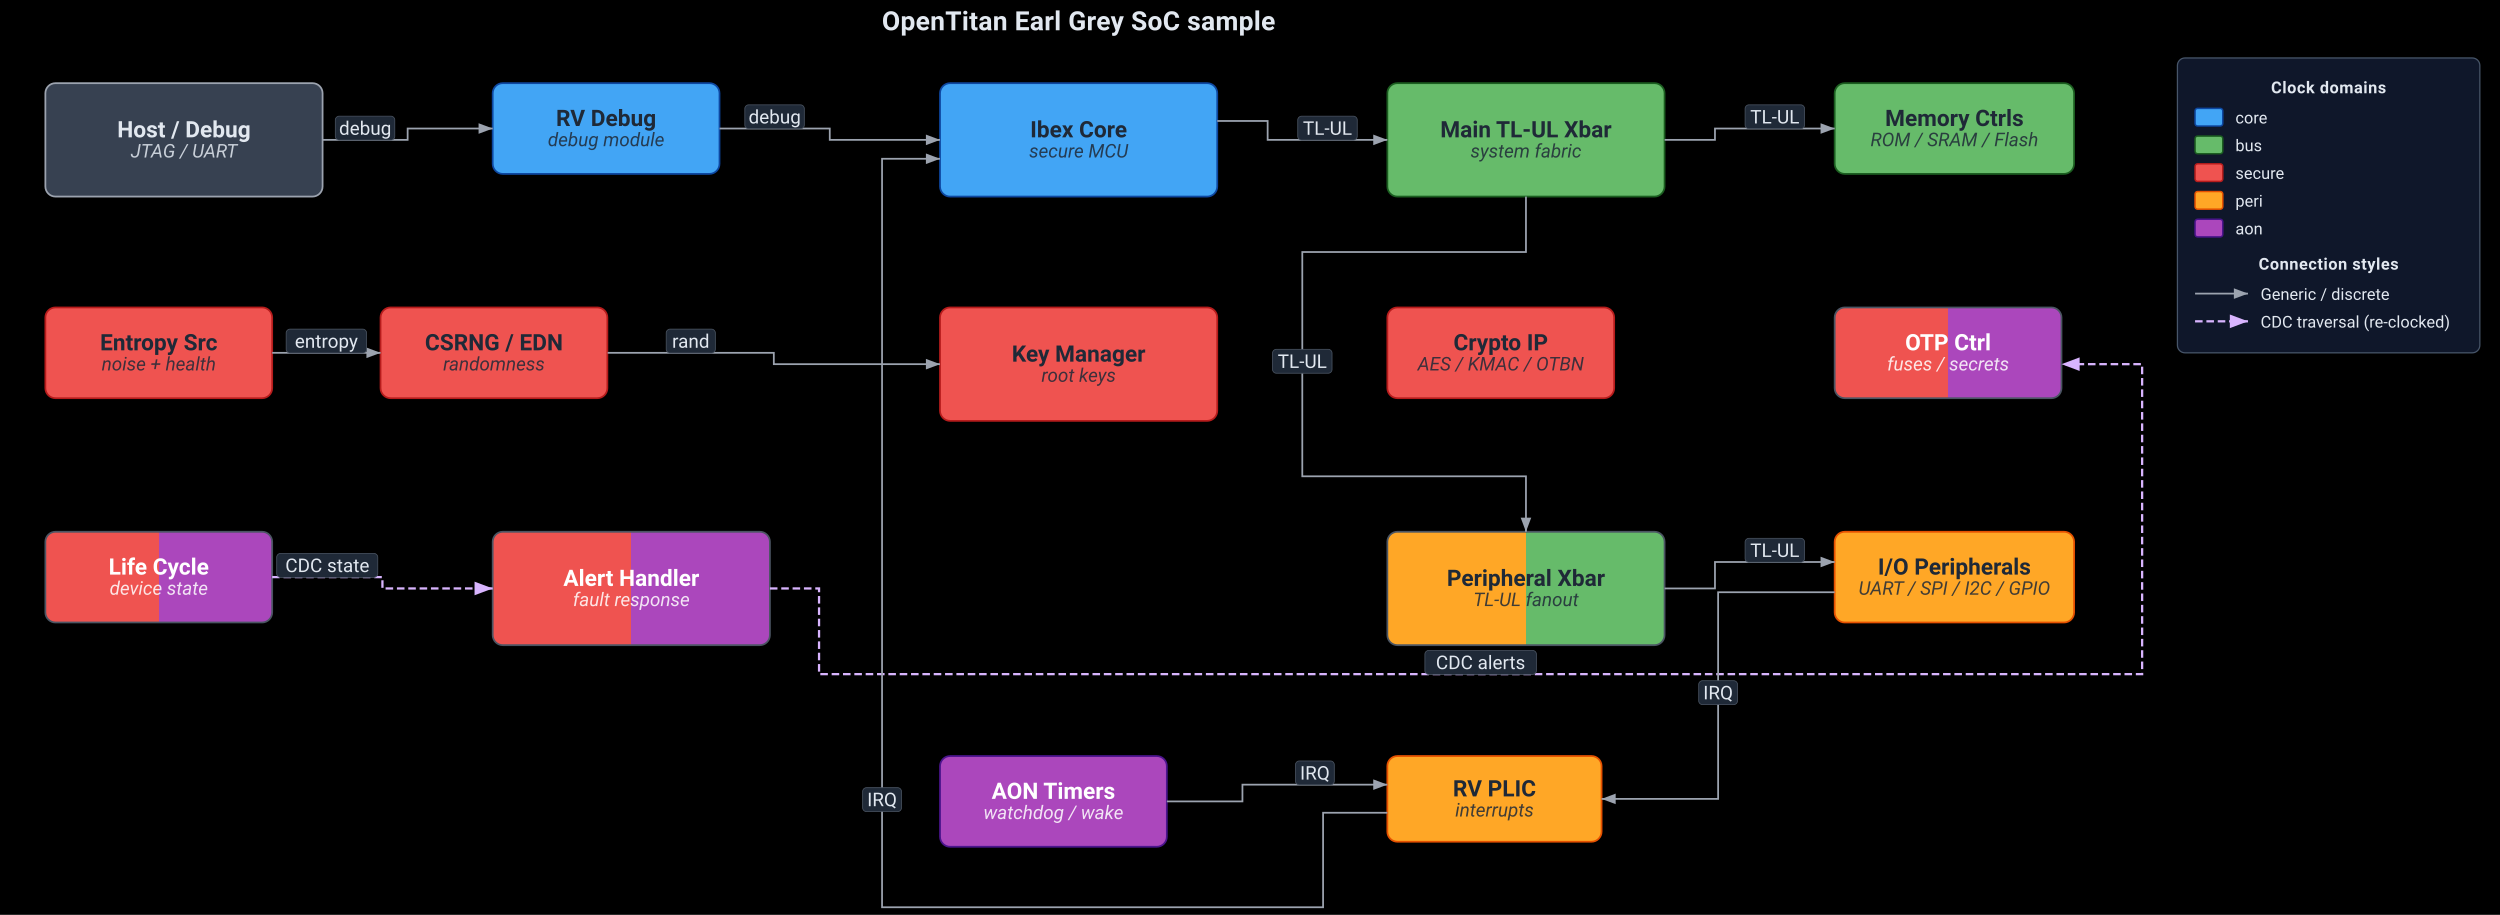
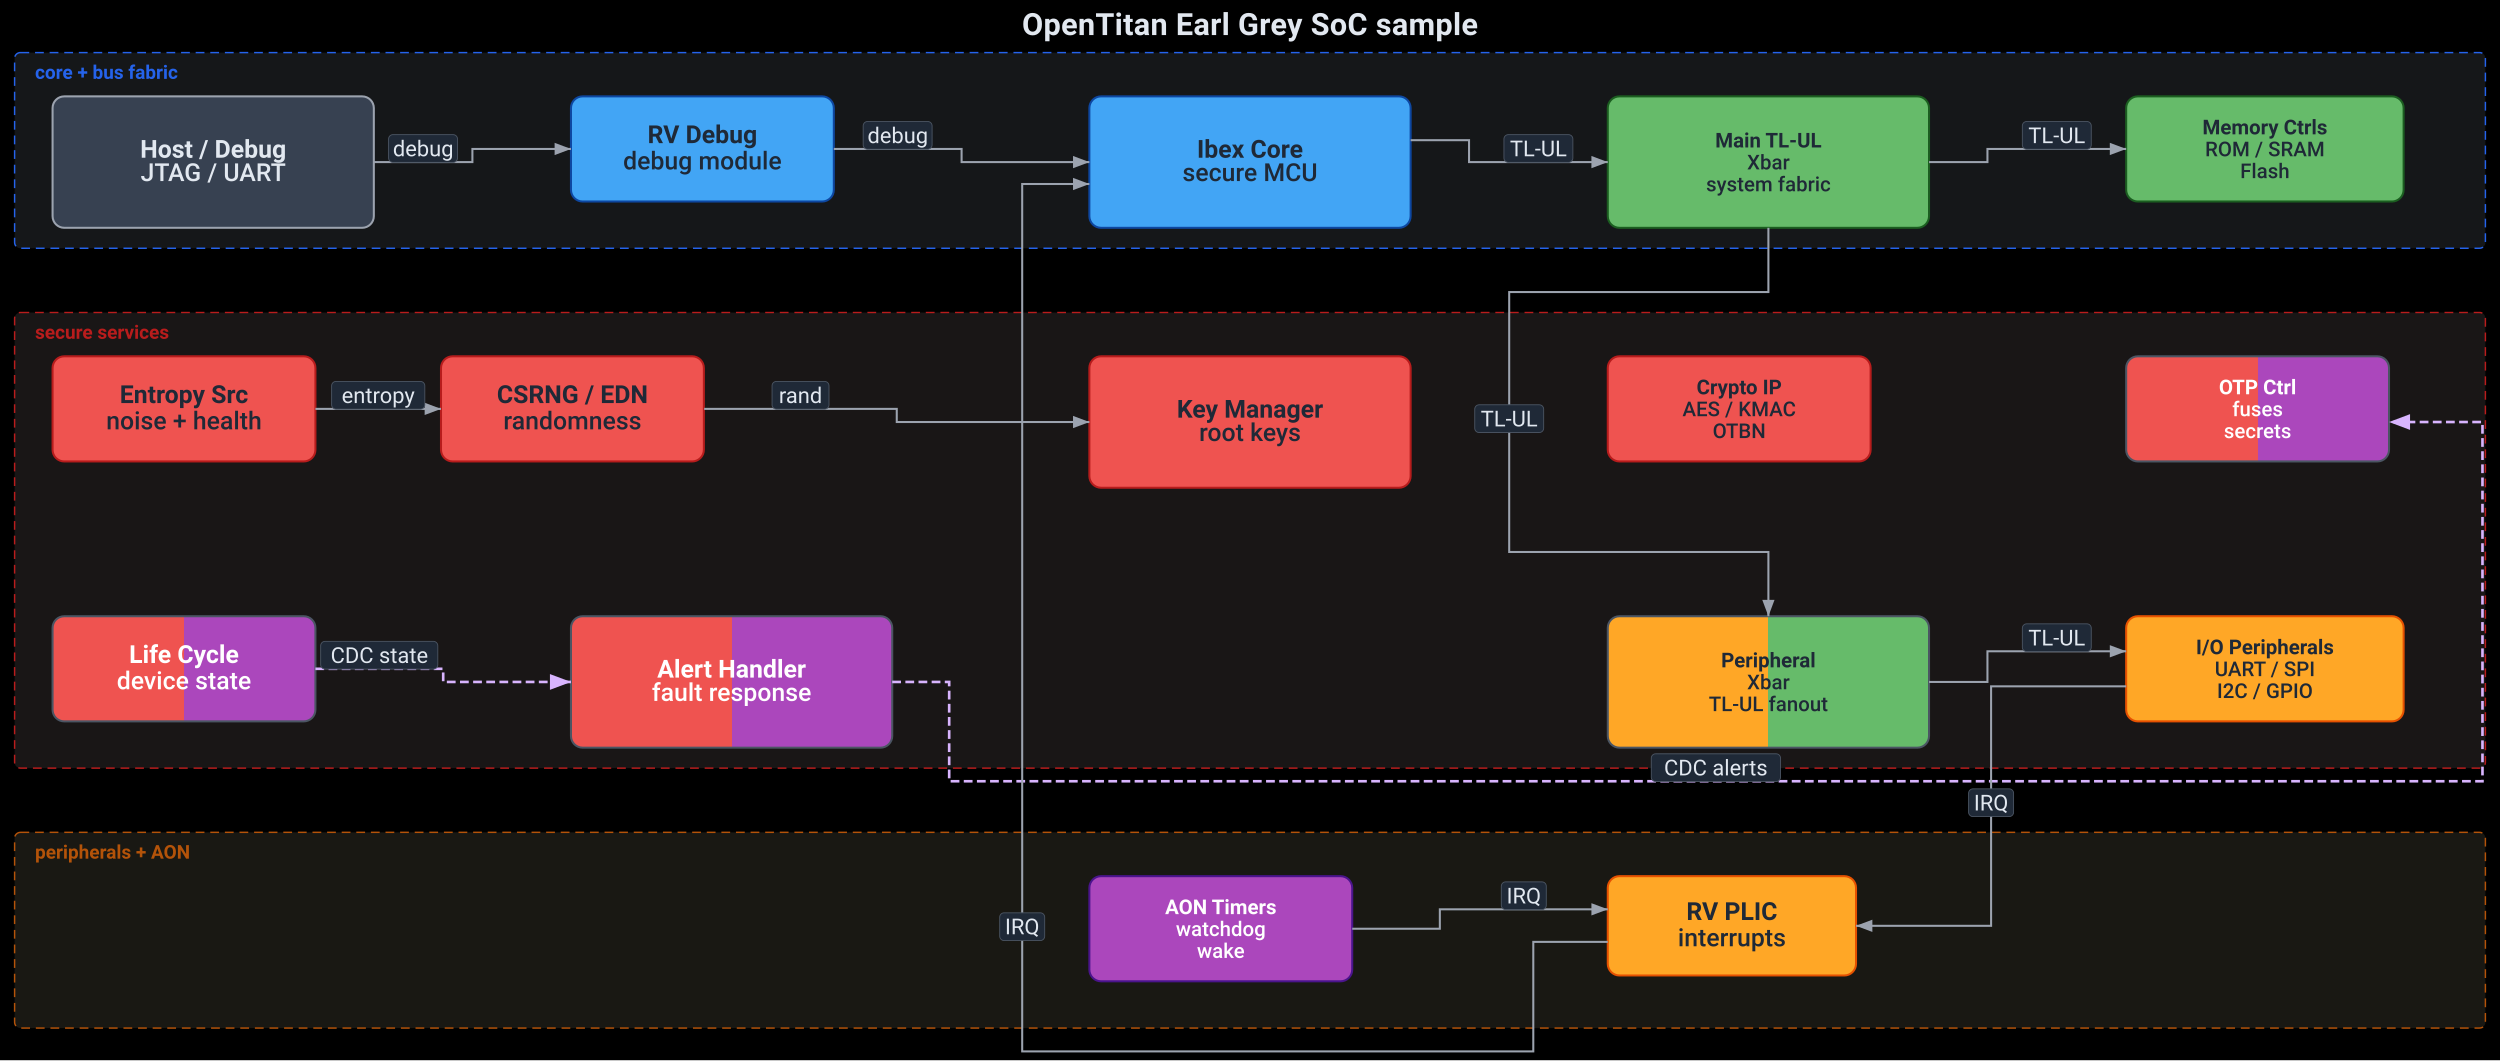
- <svg xmlns="http://www.w3.org/2000/svg" width="1984" height="726" viewBox="0 0 1984 726" font-family="ui-sans-serif, system-ui, -apple-system, 'Segoe UI', Roboto, 'Helvetica Neue', Arial, sans-serif" style="background:#000000">
+ <svg xmlns="http://www.w3.org/2000/svg" width="1712" height="726" viewBox="0 0 1712 726" font-family="ui-sans-serif, system-ui, -apple-system, 'Segoe UI', Roboto, 'Helvetica Neue', Arial, sans-serif" style="background:#000000">
  <defs>
    <marker id="ah-solid" markerWidth="9" markerHeight="9" refX="8" refY="3" orient="auto">
      <path d="M0,0 L0,6 L8,3 z" fill="#e2e8f0" />
    </marker>
    <marker id="ah-thin" markerWidth="9" markerHeight="9" refX="8" refY="3" orient="auto">
      <path d="M0,0 L0,6 L8,3 z" fill="#9ca3af" />
    </marker>
    <marker id="ah-stream" markerWidth="9" markerHeight="9" refX="8" refY="3" orient="auto">
      <path d="M0,0 L0,6 L8,3 z" fill="#d9f99d" />
    </marker>
    <marker id="ah-axil" markerWidth="9" markerHeight="9" refX="8" refY="3" orient="auto">
      <path d="M0,0 L0,6 L8,3 z" fill="#93c5fd" />
    </marker>
    <marker id="ah-cdc" markerWidth="9" markerHeight="9" refX="8" refY="3" orient="auto">
      <path d="M0,0 L0,6 L8,3 z" fill="#d8b4fe" />
    </marker>
    <marker id="ah-open" markerWidth="9" markerHeight="9" refX="8" refY="3" orient="auto">
      <path d="M0.5,0.5 L0.5,5.5 L8,3 z" fill="#000000" stroke="#e2e8f0" stroke-width="1" />
    </marker>
    <linearGradient id="grad-otp_ctrl" x1="0%" y1="0%" x2="100%" y2="0%">
      <stop offset="50%" stop-color="#EF5350" />
      <stop offset="50%" stop-color="#AB47BC" />
    </linearGradient>
    <linearGradient id="grad-lc_ctrl" x1="0%" y1="0%" x2="100%" y2="0%">
      <stop offset="50%" stop-color="#EF5350" />
      <stop offset="50%" stop-color="#AB47BC" />
    </linearGradient>
    <linearGradient id="grad-alert_handler" x1="0%" y1="0%" x2="100%" y2="0%">
      <stop offset="50%" stop-color="#EF5350" />
      <stop offset="50%" stop-color="#AB47BC" />
    </linearGradient>
    <linearGradient id="grad-xbar_peri" x1="0%" y1="0%" x2="100%" y2="0%">
      <stop offset="50%" stop-color="#FFA726" />
      <stop offset="50%" stop-color="#66BB6A" />
    </linearGradient>
  </defs>
-   <rect width="1984" height="726" fill="#000000" id="_canvas_bg" />
+   <rect width="1712" height="726" fill="#000000" id="_canvas_bg" />
  <text x="856.0" y="24" text-anchor="middle" font-size="21" font-weight="600" fill="#e2e8f0" letter-spacing="0.2">OpenTitan Earl Grey SoC sample</text>
+   <rect id="band_core_bus" x="10" y="36" width="1692" height="134" fill="#DBEAFE" fill-opacity="0.1" stroke="#2563EB" stroke-width="1" stroke-dasharray="6,4" rx="4" />
+   <text x="24" y="54" font-size="13" font-weight="700" fill="#2563EB">core + bus fabric</text>
+   <rect id="band_secure_services" x="10" y="214" width="1692" height="312" fill="#FEE2E2" fill-opacity="0.1" stroke="#B91C1C" stroke-width="1" stroke-dasharray="6,4" rx="4" />
+   <text x="24" y="232" font-size="13" font-weight="700" fill="#B91C1C">secure services</text>
+   <rect id="band_peripheral_aon" x="10" y="570" width="1692" height="134" fill="#FEF3C7" fill-opacity="0.1" stroke="#B45309" stroke-width="1" stroke-dasharray="6,4" rx="4" />
+   <text x="24" y="588" font-size="13" font-weight="700" fill="#B45309">peripherals + AON</text>
  <rect id="host" x="36" y="66" width="220" height="90" fill="#374151" stroke="#9ca3af" stroke-width="1.4" rx="8" />
-   <text x="146" y="109" text-anchor="middle" font-size="18" font-weight="600" fill="#e2e8f0">Host / Debug</text>
-   <text x="146" y="125" text-anchor="middle" font-size="15" font-style="italic" fill="#e2e8f0" opacity="0.85">JTAG / UART</text>
+   <text x="146" y="108" text-anchor="middle" font-size="17" font-weight="600" fill="#e2e8f0">Host / Debug</text>
+   <text x="146" y="124" text-anchor="middle" font-size="17" font-weight="500" fill="#e2e8f0">JTAG / UART</text>
  <rect id="rv_dm" x="391" y="66" width="180" height="72" fill="#42A5F5" stroke="#0D47A1" stroke-width="1.4" rx="8" />
-   <text x="481" y="100" text-anchor="middle" font-size="18" font-weight="600" fill="#1f2937">RV Debug</text>
-   <text x="481" y="116" text-anchor="middle" font-size="15" font-style="italic" fill="#1f2937" opacity="0.85">debug module</text>
+   <text x="481" y="98" text-anchor="middle" font-size="17" font-weight="600" fill="#1f2937">RV Debug</text>
+   <text x="481" y="116" text-anchor="middle" font-size="17" font-weight="500" fill="#1f2937">debug module</text>
  <rect id="ibex" x="746" y="66" width="220" height="90" fill="#42A5F5" stroke="#0D47A1" stroke-width="1.4" rx="8" />
-   <text x="856" y="109" text-anchor="middle" font-size="18" font-weight="600" fill="#1f2937">Ibex Core</text>
-   <text x="856" y="125" text-anchor="middle" font-size="15" font-style="italic" fill="#1f2937" opacity="0.85">secure MCU</text>
+   <text x="856" y="108" text-anchor="middle" font-size="17" font-weight="600" fill="#1f2937">Ibex Core</text>
+   <text x="856" y="124" text-anchor="middle" font-size="17" font-weight="500" fill="#1f2937">secure MCU</text>
  <rect id="xbar_main" x="1101" y="66" width="220" height="90" fill="#66BB6A" stroke="#1B5E20" stroke-width="1.4" rx="8" />
-   <text x="1211" y="109" text-anchor="middle" font-size="18" font-weight="600" fill="#1f2937">Main TL-UL Xbar</text>
-   <text x="1211" y="125" text-anchor="middle" font-size="15" font-style="italic" fill="#1f2937" opacity="0.85">system fabric</text>
+   <text x="1211" y="101" text-anchor="middle" font-size="14" font-weight="600" fill="#1f2937">Main TL-UL</text>
+   <text x="1211" y="116" text-anchor="middle" font-size="14" font-weight="500" fill="#1f2937">Xbar</text>
+   <text x="1211" y="131" text-anchor="middle" font-size="14" font-weight="500" fill="#1f2937">system fabric</text>
  <rect id="mem_ctrls" x="1456" y="66" width="190" height="72" fill="#66BB6A" stroke="#1B5E20" stroke-width="1.4" rx="8" />
-   <text x="1551" y="100" text-anchor="middle" font-size="18" font-weight="600" fill="#1f2937">Memory Ctrls</text>
-   <text x="1551" y="116" text-anchor="middle" font-size="15" font-style="italic" fill="#1f2937" opacity="0.85">ROM / SRAM / Flash</text>
+   <text x="1551" y="92" text-anchor="middle" font-size="14" font-weight="600" fill="#1f2937">Memory Ctrls</text>
+   <text x="1551" y="107" text-anchor="middle" font-size="14" font-weight="500" fill="#1f2937">ROM / SRAM</text>
+   <text x="1551" y="122" text-anchor="middle" font-size="14" font-weight="500" fill="#1f2937">Flash</text>
  <rect id="entropy" x="36" y="244" width="180" height="72" fill="#EF5350" stroke="#B71C1C" stroke-width="1.4" rx="8" />
-   <text x="126" y="278" text-anchor="middle" font-size="18" font-weight="600" fill="#1f2937">Entropy Src</text>
-   <text x="126" y="294" text-anchor="middle" font-size="15" font-style="italic" fill="#1f2937" opacity="0.85">noise + health</text>
+   <text x="126" y="276" text-anchor="middle" font-size="17" font-weight="600" fill="#1f2937">Entropy Src</text>
+   <text x="126" y="294" text-anchor="middle" font-size="17" font-weight="500" fill="#1f2937">noise + health</text>
  <rect id="csrng_edn" x="302" y="244" width="180" height="72" fill="#EF5350" stroke="#B71C1C" stroke-width="1.4" rx="8" />
-   <text x="392" y="278" text-anchor="middle" font-size="18" font-weight="600" fill="#1f2937">CSRNG / EDN</text>
-   <text x="392" y="294" text-anchor="middle" font-size="15" font-style="italic" fill="#1f2937" opacity="0.85">randomness</text>
+   <text x="392" y="276" text-anchor="middle" font-size="17" font-weight="600" fill="#1f2937">CSRNG / EDN</text>
+   <text x="392" y="294" text-anchor="middle" font-size="17" font-weight="500" fill="#1f2937">randomness</text>
  <rect id="keymgr" x="746" y="244" width="220" height="90" fill="#EF5350" stroke="#B71C1C" stroke-width="1.4" rx="8" />
-   <text x="856" y="287" text-anchor="middle" font-size="18" font-weight="600" fill="#1f2937">Key Manager</text>
-   <text x="856" y="303" text-anchor="middle" font-size="15" font-style="italic" fill="#1f2937" opacity="0.85">root keys</text>
+   <text x="856" y="286" text-anchor="middle" font-size="17" font-weight="600" fill="#1f2937">Key Manager</text>
+   <text x="856" y="302" text-anchor="middle" font-size="17" font-weight="500" fill="#1f2937">root keys</text>
  <rect id="crypto" x="1101" y="244" width="180" height="72" fill="#EF5350" stroke="#B71C1C" stroke-width="1.4" rx="8" />
-   <text x="1191" y="278" text-anchor="middle" font-size="18" font-weight="600" fill="#1f2937">Crypto IP</text>
-   <text x="1191" y="294" text-anchor="middle" font-size="15" font-style="italic" fill="#1f2937" opacity="0.85">AES / KMAC / OTBN</text>
+   <text x="1191" y="270" text-anchor="middle" font-size="14" font-weight="600" fill="#1f2937">Crypto IP</text>
+   <text x="1191" y="285" text-anchor="middle" font-size="14" font-weight="500" fill="#1f2937">AES / KMAC</text>
+   <text x="1191" y="300" text-anchor="middle" font-size="14" font-weight="500" fill="#1f2937">OTBN</text>
  <rect id="otp_ctrl" x="1456" y="244" width="180" height="72" fill="url(#grad-otp_ctrl)" stroke="#4b5563" stroke-width="1.4" rx="8" />
-   <text x="1546" y="278" text-anchor="middle" font-size="18" font-weight="600" fill="#ffffff">OTP Ctrl</text>
-   <text x="1546" y="294" text-anchor="middle" font-size="15" font-style="italic" fill="#ffffff" opacity="0.85">fuses / secrets</text>
+   <text x="1546" y="270" text-anchor="middle" font-size="14" font-weight="600" fill="#ffffff">OTP Ctrl</text>
+   <text x="1546" y="285" text-anchor="middle" font-size="14" font-weight="500" fill="#ffffff">fuses</text>
+   <text x="1546" y="300" text-anchor="middle" font-size="14" font-weight="500" fill="#ffffff">secrets</text>
  <rect id="lc_ctrl" x="36" y="422" width="180" height="72" fill="url(#grad-lc_ctrl)" stroke="#4b5563" stroke-width="1.4" rx="8" />
-   <text x="126" y="456" text-anchor="middle" font-size="18" font-weight="600" fill="#ffffff">Life Cycle</text>
-   <text x="126" y="472" text-anchor="middle" font-size="15" font-style="italic" fill="#ffffff" opacity="0.85">device state</text>
+   <text x="126" y="454" text-anchor="middle" font-size="17" font-weight="600" fill="#ffffff">Life Cycle</text>
+   <text x="126" y="472" text-anchor="middle" font-size="17" font-weight="500" fill="#ffffff">device state</text>
  <rect id="alert_handler" x="391" y="422" width="220" height="90" fill="url(#grad-alert_handler)" stroke="#4b5563" stroke-width="1.4" rx="8" />
-   <text x="501" y="465" text-anchor="middle" font-size="18" font-weight="600" fill="#ffffff">Alert Handler</text>
-   <text x="501" y="481" text-anchor="middle" font-size="15" font-style="italic" fill="#ffffff" opacity="0.85">fault response</text>
+   <text x="501" y="464" text-anchor="middle" font-size="17" font-weight="600" fill="#ffffff">Alert Handler</text>
+   <text x="501" y="480" text-anchor="middle" font-size="17" font-weight="500" fill="#ffffff">fault response</text>
  <rect id="xbar_peri" x="1101" y="422" width="220" height="90" fill="url(#grad-xbar_peri)" stroke="#4b5563" stroke-width="1.4" rx="8" />
-   <text x="1211" y="465" text-anchor="middle" font-size="18" font-weight="600" fill="#1f2937">Peripheral Xbar</text>
-   <text x="1211" y="481" text-anchor="middle" font-size="15" font-style="italic" fill="#1f2937" opacity="0.85">TL-UL fanout</text>
+   <text x="1211" y="457" text-anchor="middle" font-size="14" font-weight="600" fill="#1f2937">Peripheral</text>
+   <text x="1211" y="472" text-anchor="middle" font-size="14" font-weight="500" fill="#1f2937">Xbar</text>
+   <text x="1211" y="487" text-anchor="middle" font-size="14" font-weight="500" fill="#1f2937">TL-UL fanout</text>
  <rect id="peripherals" x="1456" y="422" width="190" height="72" fill="#FFA726" stroke="#E65100" stroke-width="1.4" rx="8" />
-   <text x="1551" y="456" text-anchor="middle" font-size="18" font-weight="600" fill="#1f2937">I/O Peripherals</text>
-   <text x="1551" y="472" text-anchor="middle" font-size="15" font-style="italic" fill="#1f2937" opacity="0.85">UART / SPI / I2C / GPIO</text>
+   <text x="1551" y="448" text-anchor="middle" font-size="14" font-weight="600" fill="#1f2937">I/O Peripherals</text>
+   <text x="1551" y="463" text-anchor="middle" font-size="14" font-weight="500" fill="#1f2937">UART / SPI</text>
+   <text x="1551" y="478" text-anchor="middle" font-size="14" font-weight="500" fill="#1f2937">I2C / GPIO</text>
  <rect id="aon_timer" x="746" y="600" width="180" height="72" fill="#AB47BC" stroke="#4A148C" stroke-width="1.4" rx="8" />
-   <text x="836" y="634" text-anchor="middle" font-size="18" font-weight="600" fill="#ffffff">AON Timers</text>
-   <text x="836" y="650" text-anchor="middle" font-size="15" font-style="italic" fill="#ffffff" opacity="0.85">watchdog / wake</text>
+   <text x="836" y="626" text-anchor="middle" font-size="14" font-weight="600" fill="#ffffff">AON Timers</text>
+   <text x="836" y="641" text-anchor="middle" font-size="14" font-weight="500" fill="#ffffff">watchdog</text>
+   <text x="836" y="656" text-anchor="middle" font-size="14" font-weight="500" fill="#ffffff">wake</text>
  <rect id="rv_plic" x="1101" y="600" width="170" height="68" fill="#FFA726" stroke="#E65100" stroke-width="1.4" rx="8" />
-   <text x="1186" y="632" text-anchor="middle" font-size="18" font-weight="600" fill="#1f2937">RV PLIC</text>
-   <text x="1186" y="648" text-anchor="middle" font-size="15" font-style="italic" fill="#1f2937" opacity="0.85">interrupts</text>
+   <text x="1186" y="630" text-anchor="middle" font-size="17" font-weight="600" fill="#1f2937">RV PLIC</text>
+   <text x="1186" y="648" text-anchor="middle" font-size="17" font-weight="500" fill="#1f2937">interrupts</text>
  <path id="edge_host_to_rv_dm" d="M 256.0,111.0 L 323.5,111.0 L 323.5,102.0 L 391.0,102.0" stroke="#9ca3af" stroke-width="1.4" fill="none" marker-end="url(#ah-thin)" />
  <rect x="266.1" y="92.2" width="47.2" height="19.0" fill="#1f2937" stroke="#4b5563" stroke-width="0.6" rx="3" />
  <text x="289.8" y="107.0" text-anchor="middle" font-size="15" fill="#e2e8f0">debug</text>
  <path id="edge_rv_dm_to_ibex" d="M 571.0,102.0 L 658.5,102.0 L 658.5,111.0 L 746.0,111.0" stroke="#9ca3af" stroke-width="1.4" fill="none" marker-end="url(#ah-thin)" />
  <rect x="591.1" y="83.2" width="47.2" height="19.0" fill="#1f2937" stroke="#4b5563" stroke-width="0.6" rx="3" />
  <text x="614.8" y="98.0" text-anchor="middle" font-size="15" fill="#e2e8f0">debug</text>
  <path id="edge_ibex_to_xbar_main" d="M 966.0,96.0 L 1006.0,96.0 L 1006.0,111.0 L 1101.0,111.0" stroke="#9ca3af" stroke-width="1.4" fill="none" marker-end="url(#ah-thin)" />
  <rect x="1029.9" y="92.2" width="47.2" height="19.0" fill="#1f2937" stroke="#4b5563" stroke-width="0.6" rx="3" />
  <text x="1053.5" y="107.0" text-anchor="middle" font-size="15" fill="#e2e8f0">TL-UL</text>
  <path id="edge_xbar_main_to_mem_ctrls" d="M 1321.0,111.0 L 1361.0,111.0 L 1361.0,102.0 L 1456.0,102.0" stroke="#9ca3af" stroke-width="1.4" fill="none" marker-end="url(#ah-thin)" />
  <rect x="1384.9" y="83.2" width="47.2" height="19.0" fill="#1f2937" stroke="#4b5563" stroke-width="0.6" rx="3" />
  <text x="1408.5" y="98.0" text-anchor="middle" font-size="15" fill="#e2e8f0">TL-UL</text>
  <path id="edge_xbar_main_to_xbar_peri" d="M 1211.0,156.0 L 1211.0,200.0 L 1033.5,200.0 L 1033.5,378.0 L 1211.0,378.0 L 1211.0,422.0" stroke="#9ca3af" stroke-width="1.4" fill="none" marker-end="url(#ah-thin)" />
  <rect x="1009.9" y="277.2" width="47.2" height="19.0" fill="#1f2937" stroke="#4b5563" stroke-width="0.6" rx="3" />
  <text x="1033.5" y="292.0" text-anchor="middle" font-size="15" fill="#e2e8f0">TL-UL</text>
  <path id="edge_entropy_to_csrng_edn" d="M 216.0,280.0 L 302.0,280.0" stroke="#9ca3af" stroke-width="1.4" fill="none" marker-end="url(#ah-thin)" />
  <rect x="227.1" y="261.2" width="63.8" height="19.0" fill="#1f2937" stroke="#4b5563" stroke-width="0.6" rx="3" />
  <text x="259.0" y="276.0" text-anchor="middle" font-size="15" fill="#e2e8f0">entropy</text>
  <path id="edge_csrng_edn_to_keymgr" d="M 482.2,280.0 L 614.1,280.0 L 614.1,289.0 L 746.0,289.0" stroke="#9ca3af" stroke-width="1.4" fill="none" marker-end="url(#ah-thin)" />
  <rect x="528.7" y="261.2" width="39.0" height="19.0" fill="#1f2937" stroke="#4b5563" stroke-width="0.6" rx="3" />
  <text x="548.2" y="276.0" text-anchor="middle" font-size="15" fill="#e2e8f0">rand</text>
  <path id="edge_lc_ctrl_to_alert_handler" d="M 216.0,458.0 L 303.5,458.0 L 303.5,467.0 L 391.0,467.0" stroke="#d8b4fe" stroke-width="1.8" fill="none" marker-end="url(#ah-cdc)" stroke-dasharray="6,3" />
  <rect x="219.6" y="439.2" width="80.2" height="19.0" fill="#1f2937" stroke="#4b5563" stroke-width="0.6" rx="3" />
  <text x="259.8" y="454.0" text-anchor="middle" font-size="15" fill="#e2e8f0">CDC state</text>
  <path id="edge_alert_handler_to_otp_ctrl" d="M 611.0,467.0 L 650.0,467.0 L 650.0,535.0 L 1700.0,535.0 L 1700.0,289.0 L 1636.0,289.0" stroke="#d8b4fe" stroke-width="1.8" fill="none" marker-end="url(#ah-cdc)" stroke-dasharray="6,3" />
  <rect x="1130.8" y="516.2" width="88.5" height="19.0" fill="#1f2937" stroke="#4b5563" stroke-width="0.6" rx="3" />
  <text x="1175.0" y="531.0" text-anchor="middle" font-size="15" fill="#e2e8f0">CDC alerts</text>
  <path id="edge_xbar_peri_to_peripherals" d="M 1321.0,467.0 L 1361.0,467.0 L 1361.0,446.0 L 1456.0,446.0" stroke="#9ca3af" stroke-width="1.4" fill="none" marker-end="url(#ah-thin)" />
  <rect x="1384.9" y="427.2" width="47.2" height="19.0" fill="#1f2937" stroke="#4b5563" stroke-width="0.6" rx="3" />
  <text x="1408.5" y="442.0" text-anchor="middle" font-size="15" fill="#e2e8f0">TL-UL</text>
  <path id="edge_peripherals_to_rv_plic" d="M 1456.0,470.0 L 1363.5,470.0 L 1363.5,634.0 L 1271.0,634.0" stroke="#9ca3af" stroke-width="1.4" fill="none" marker-end="url(#ah-thin)" />
  <rect x="1348.1" y="540.2" width="30.8" height="19.0" fill="#1f2937" stroke="#4b5563" stroke-width="0.6" rx="3" />
  <text x="1363.5" y="555.0" text-anchor="middle" font-size="15" fill="#e2e8f0">IRQ</text>
  <path id="edge_aon_timer_to_rv_plic" d="M 926.0,636.0 L 986.0,636.0 L 986.0,622.7 L 1101.0,622.7" stroke="#9ca3af" stroke-width="1.4" fill="none" marker-end="url(#ah-thin)" />
  <rect x="1028.1" y="603.9" width="30.8" height="19.0" fill="#1f2937" stroke="#4b5563" stroke-width="0.6" rx="3" />
  <text x="1043.5" y="618.7" text-anchor="middle" font-size="15" fill="#e2e8f0">IRQ</text>
  <path id="edge_rv_plic_to_ibex" d="M 1101.0,645.0 L 1050.0,645.0 L 1050.0,720.0 L 700.0,720.0 L 700.0,126.0 L 746.0,126.0" stroke="#9ca3af" stroke-width="1.4" fill="none" marker-end="url(#ah-thin)" />
  <rect x="684.6" y="625.1" width="30.8" height="19.0" fill="#1f2937" stroke="#4b5563" stroke-width="0.6" rx="3" />
  <text x="700.0" y="639.8" text-anchor="middle" font-size="15" fill="#e2e8f0">IRQ</text>
-   <rect id="legend_card" x="1728" y="46" width="240" height="234" fill="#0f172a" stroke="#475569" stroke-width="1" rx="6" />
-   <text x="1848" y="74" text-anchor="middle" font-size="13" font-weight="700" fill="#e2e8f0" letter-spacing="0.4">Clock domains</text>
-   <rect x="1742" y="86" width="22" height="14" fill="#42A5F5" stroke="#0D47A1" stroke-width="1.2" rx="2" />
-   <text x="1774" y="98" font-size="13" fill="#e2e8f0">core</text>
-   <rect x="1742" y="108" width="22" height="14" fill="#66BB6A" stroke="#1B5E20" stroke-width="1.2" rx="2" />
-   <text x="1774" y="120" font-size="13" fill="#e2e8f0">bus</text>
-   <rect x="1742" y="130" width="22" height="14" fill="#EF5350" stroke="#B71C1C" stroke-width="1.2" rx="2" />
-   <text x="1774" y="142" font-size="13" fill="#e2e8f0">secure</text>
-   <rect x="1742" y="152" width="22" height="14" fill="#FFA726" stroke="#E65100" stroke-width="1.2" rx="2" />
-   <text x="1774" y="164" font-size="13" fill="#e2e8f0">peri</text>
-   <rect x="1742" y="174" width="22" height="14" fill="#AB47BC" stroke="#4A148C" stroke-width="1.2" rx="2" />
-   <text x="1774" y="186" font-size="13" fill="#e2e8f0">aon</text>
-   <text x="1848" y="214" text-anchor="middle" font-size="13" font-weight="700" fill="#e2e8f0" letter-spacing="0.4">Connection styles</text>
-   <path id="legend-arrow-generic" d="M 1742,233.0 L 1784,233.0" stroke="#9ca3af" stroke-width="1.4" fill="none" marker-end="url(#ah-thin)" />
-   <text x="1794" y="238" font-size="13" fill="#e2e8f0">Generic / discrete</text>
-   <path id="legend-arrow-cdc" d="M 1742,255.0 L 1784,255.0" stroke="#d8b4fe" stroke-width="1.8" fill="none" marker-end="url(#ah-cdc)" stroke-dasharray="6,3" />
-   <text x="1794" y="260" font-size="13" fill="#e2e8f0">CDC traversal (re-clocked)</text>
</svg>
